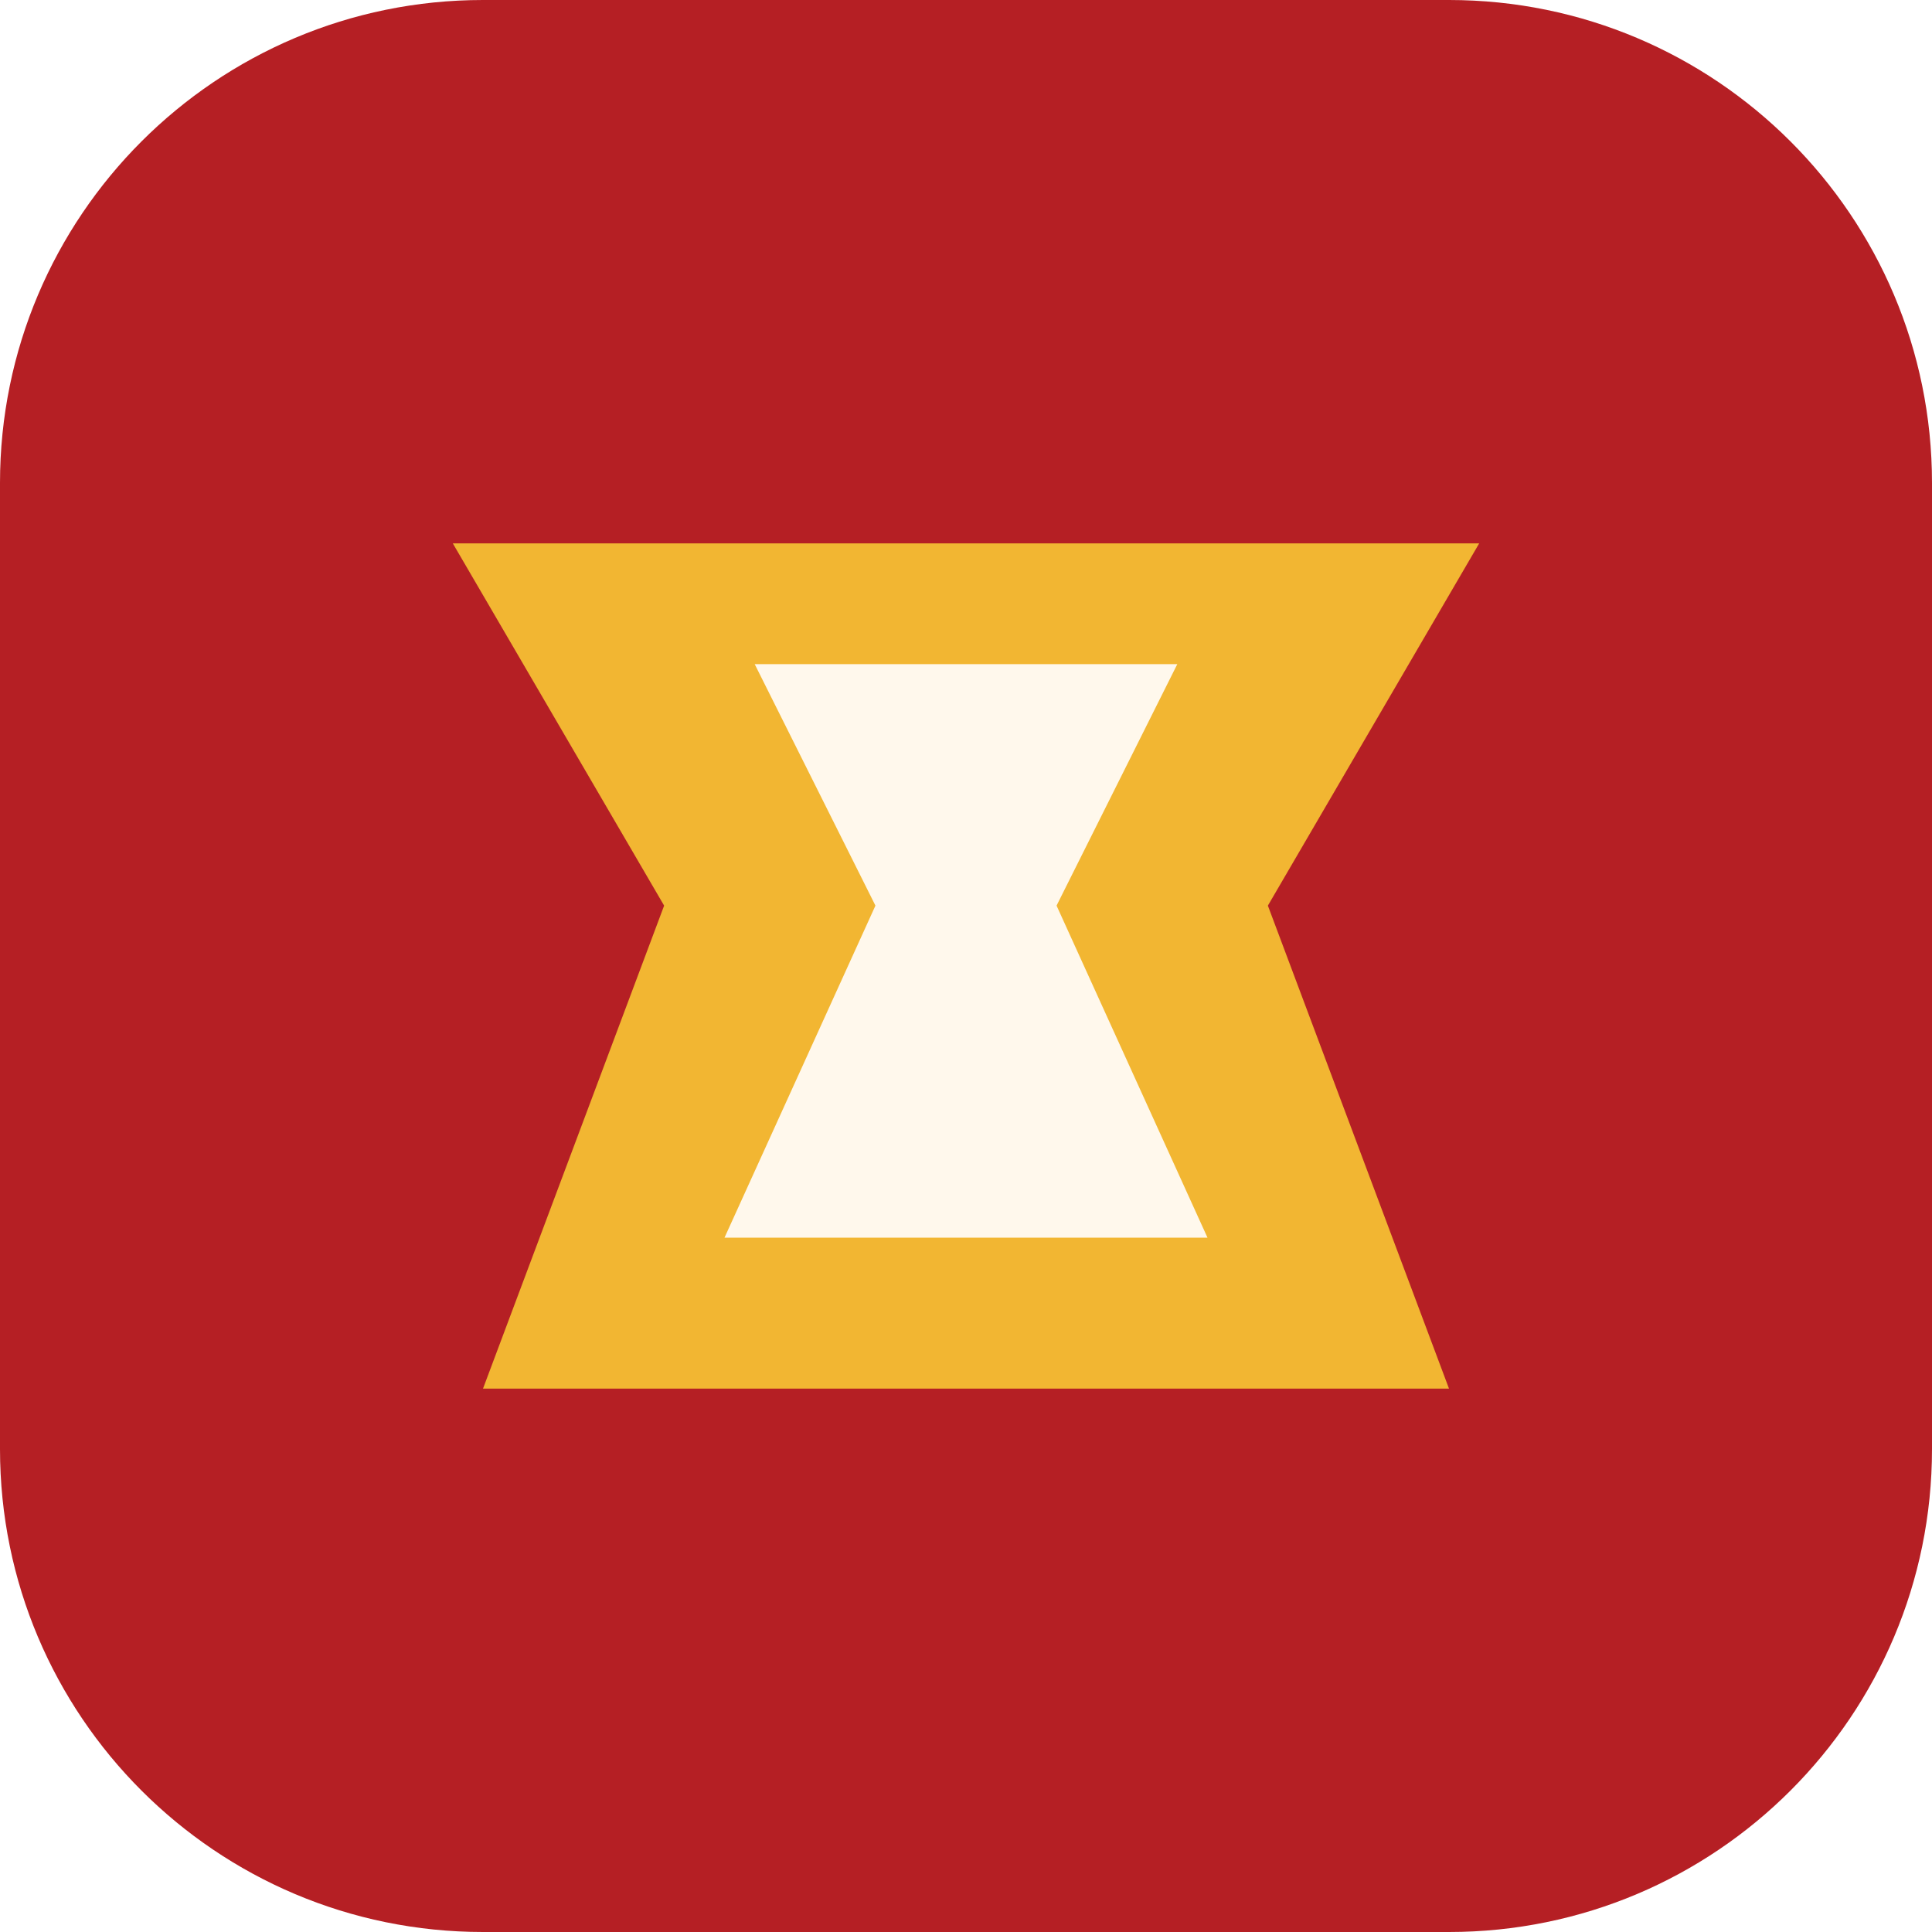
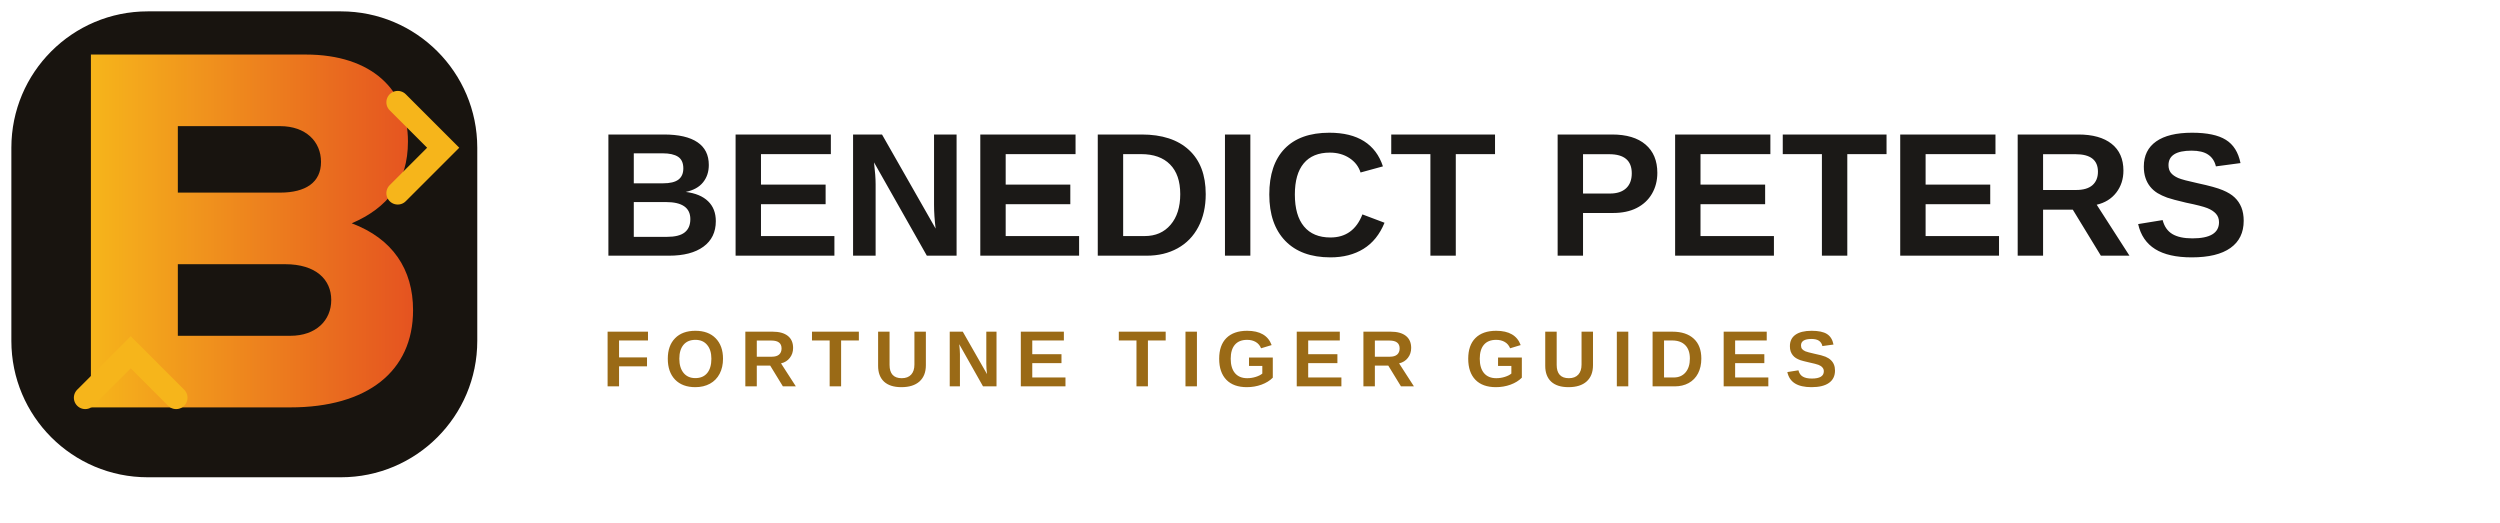
- <svg xmlns="http://www.w3.org/2000/svg" viewBox="0 0 64 64">
-   <rect width="64" height="64" rx="16" fill="#b51f24" />
-   <path d="M15 18h34l-7 12 6 16H16l6-16z" fill="#f2b632" />
-   <path d="M25 22h14l-4 8 5 11H24l5-11z" fill="#fff8ec" />
+ <svg xmlns="http://www.w3.org/2000/svg" viewBox="0 0 440 92" role="img" aria-label="Benedict Peters">
+   <defs>
+     <linearGradient id="g" x1="0" x2="1">
+       <stop stop-color="#f6b51b" />
+       <stop offset="1" stop-color="#e55320" />
+     </linearGradient>
+   </defs>
+   <rect x="2" y="2" width="82" height="82" rx="24" fill="#18140f" />
+   <path d="M20 24h42c13 0 20 7 20 17 0 8-4 13-11 16 8 3 12 9 12 17 0 12-9 19-24 19H20V24zm17 14v13h20c5 0 8-2 8-6s-3-7-8-7H37zm0 27v14h22c5 0 8-3 8-7s-3-7-9-7H37z" fill="url(#g)" transform="translate(-2,-12) scale(.9)" />
+   <path d="M70 18l8 8-8 8M15 70l8-8 8 8" fill="none" stroke="#f6b51b" stroke-width="4" stroke-linecap="round" />
+   <text x="105" y="45" font-family="Arial,Helvetica,sans-serif" font-size="31" font-weight="800" fill="#1b1917">BENEDICT PETERS</text>
+   <text x="106" y="68" font-family="Arial,Helvetica,sans-serif" font-size="14" font-weight="700" letter-spacing="2.4" fill="#9a6a16">FORTUNE TIGER GUIDES</text>
</svg>
